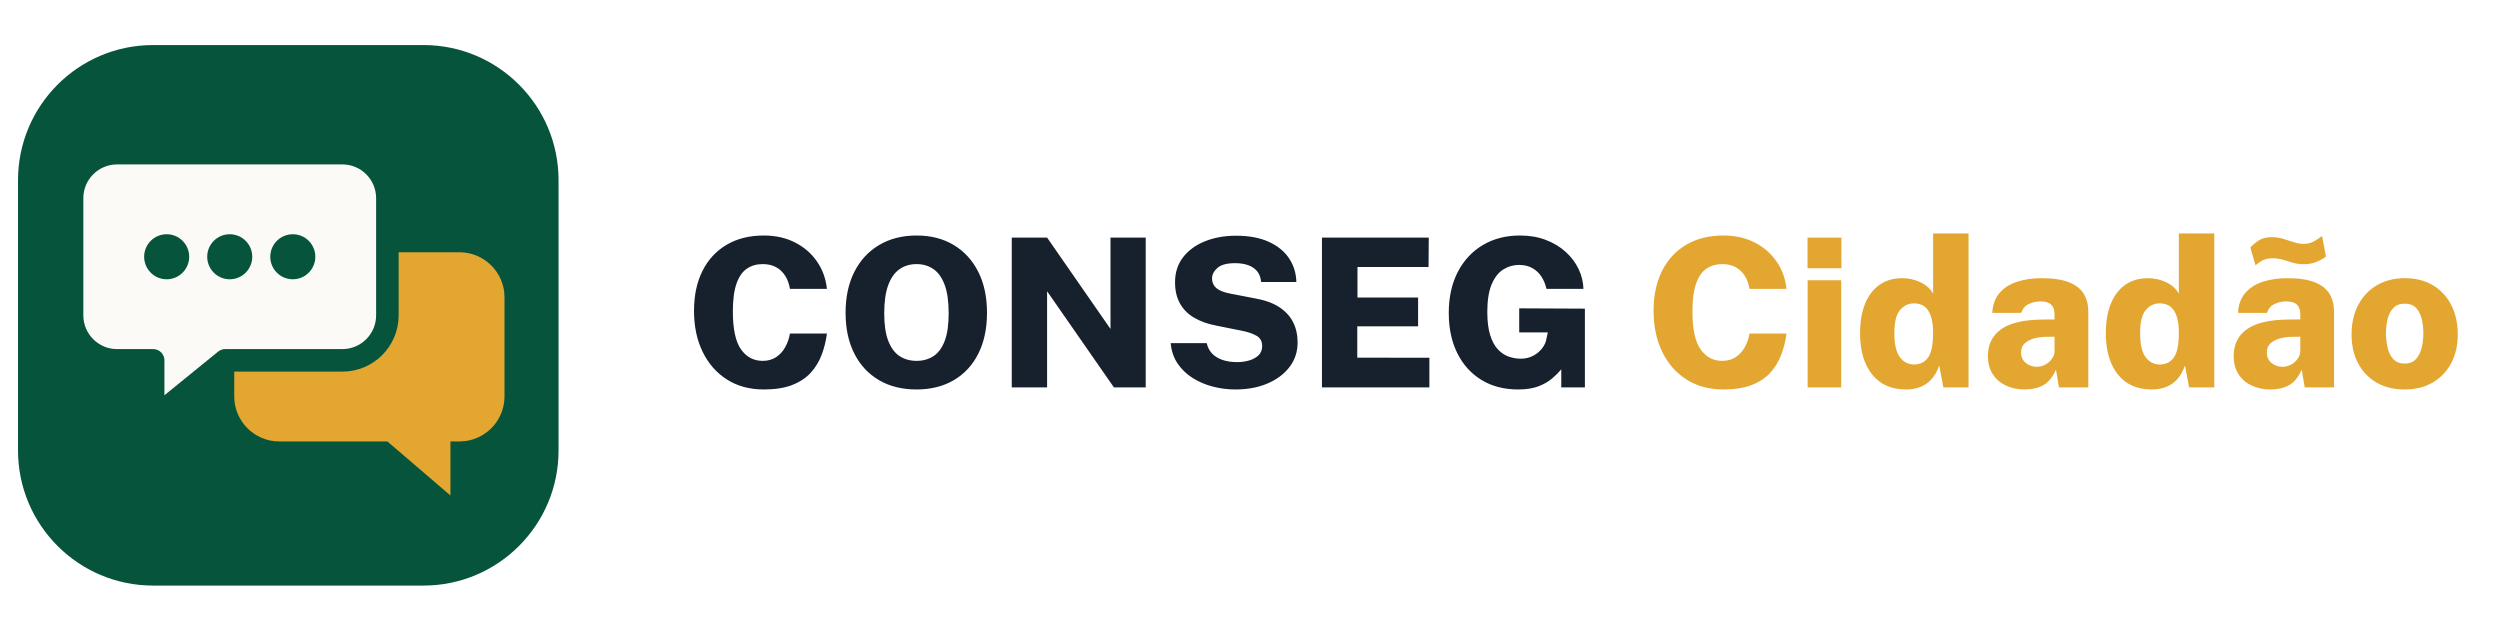
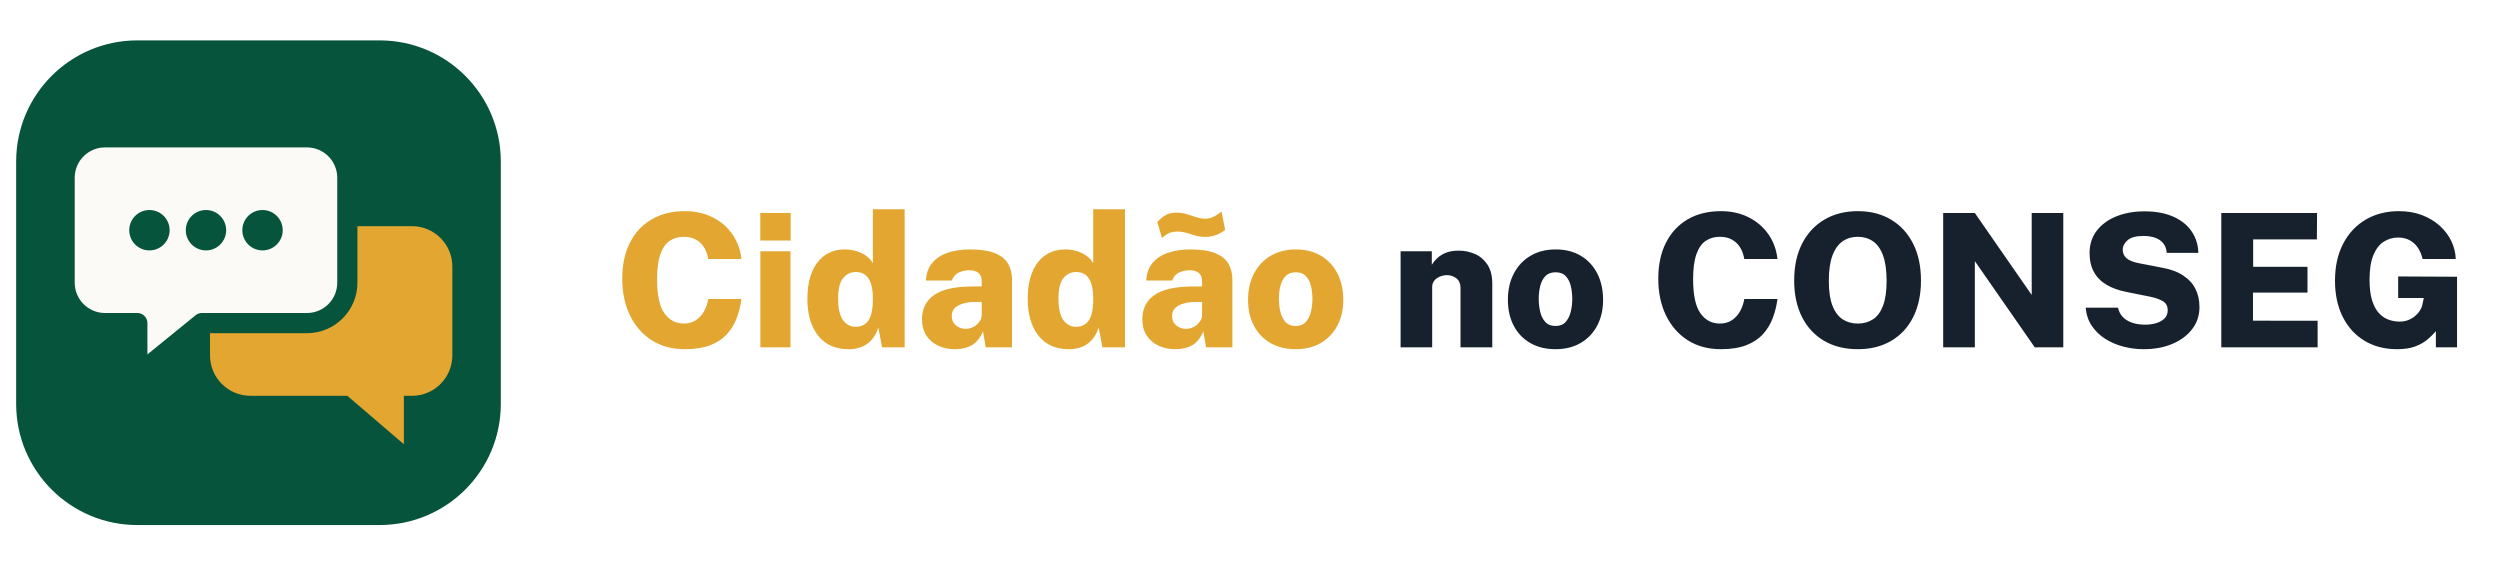
- <svg xmlns="http://www.w3.org/2000/svg" viewBox="0 0 555 140" width="555" height="140">
+ <svg xmlns="http://www.w3.org/2000/svg" viewBox="0 0 619 140" width="619" height="140">
  <g transform="translate(0,6)">
    <rect x="4" y="4" width="120" height="120" rx="30" fill="#06543C" />
    <path d="M62 50h40a10 10 0 0 1 10 10v22a10 10 0 0 1-10 10h-2v12l-14-12H62a10 10 0 0 1-10-10V60a10 10 0 0 1 10-10z" fill="#E3A630" />
    <path d="M26 28h50a10 10 0 0 1 10 10v26a10 10 0 0 1-10 10H50l-16 13v-13h-8a10 10 0 0 1-10-10V38a10 10 0 0 1 10-10z" fill="#FBFAF6" stroke="#06543C" stroke-width="5" stroke-linejoin="round" />
    <circle cx="37" cy="51" r="5" fill="#06543C" />
    <circle cx="51" cy="51" r="5" fill="#06543C" />
    <circle cx="65" cy="51" r="5" fill="#06543C" />
  </g>
-   <path fill="#17212D" d="M169.572 86.46Q164.834 86.46 161.361 84.24Q157.888 82.021 155.979 78.088Q154.07 74.155 154.07 69.003Q154.07 63.874 155.956 60.125Q157.842 56.376 161.327 54.329Q164.811 52.282 169.572 52.282Q173.436 52.282 176.461 53.812Q179.485 55.341 181.348 58.02Q183.211 60.7 183.579 64.127H175.368Q175.092 62.471 174.321 61.241Q173.551 60.01 172.298 59.32Q171.044 58.63 169.319 58.63Q167.318 58.63 165.823 59.63Q164.328 60.631 163.512 62.943Q162.695 65.254 162.695 69.118Q162.695 75.006 164.5 77.559Q166.306 80.112 169.319 80.112Q171.044 80.112 172.298 79.284Q173.551 78.456 174.321 77.065Q175.092 75.673 175.368 74.04H183.579Q183.257 76.501 182.418 78.744Q181.578 80.986 179.991 82.734Q178.404 84.482 175.863 85.471Q173.321 86.46 169.572 86.46Z M203.474 86.46Q198.644 86.46 195.113 84.379Q191.583 82.297 189.651 78.479Q187.719 74.661 187.719 69.44Q187.719 64.173 189.674 60.332Q191.629 56.491 195.183 54.386Q198.736 52.282 203.474 52.282Q208.212 52.282 211.719 54.386Q215.227 56.491 217.171 60.332Q219.114 64.173 219.114 69.44Q219.114 74.661 217.205 78.479Q215.296 82.297 211.777 84.379Q208.258 86.46 203.474 86.46ZM203.474 80.112Q205.613 80.112 207.223 79.066Q208.833 78.019 209.719 75.696Q210.604 73.373 210.604 69.555Q210.604 65.622 209.707 63.218Q208.81 60.815 207.2 59.722Q205.59 58.63 203.474 58.63Q201.335 58.63 199.725 59.734Q198.115 60.838 197.207 63.242Q196.298 65.645 196.298 69.555Q196.298 73.373 197.207 75.696Q198.115 78.019 199.725 79.066Q201.335 80.112 203.474 80.112Z M224.611 86.0V52.742H232.454L246.53 73.028V52.742H254.35V86.0H247.289L232.454 64.656V86.0Z M274.222 86.46Q271.692 86.46 269.254 85.827Q266.816 85.195 264.78 83.918Q262.745 82.642 261.434 80.71Q260.123 78.778 259.893 76.179H267.897Q268.196 77.536 269.07 78.468Q269.944 79.399 271.37 79.894Q272.796 80.388 274.682 80.388Q276.016 80.388 277.281 80.031Q278.546 79.675 279.374 78.893Q280.202 78.111 280.202 76.823Q280.202 75.259 278.983 74.558Q277.764 73.856 275.878 73.465L269.921 72.269Q267.115 71.717 265.079 70.521Q263.044 69.325 261.952 67.37Q260.859 65.415 260.859 62.655Q260.859 59.412 262.653 57.1Q264.447 54.789 267.517 53.559Q270.588 52.328 274.429 52.328Q278.661 52.328 281.628 53.662Q284.595 54.996 286.159 57.331Q287.723 59.665 287.792 62.609H279.972Q279.834 61.114 279.075 60.206Q278.316 59.297 277.074 58.86Q275.832 58.423 274.199 58.423Q271.462 58.423 270.266 59.481Q269.07 60.539 269.07 61.827Q269.07 63.115 270.013 63.943Q270.956 64.771 273.141 65.185L278.5 66.22Q281.858 66.795 283.962 68.163Q286.067 69.532 287.067 71.522Q288.068 73.511 288.068 76.018Q288.068 79.146 286.262 81.492Q284.457 83.838 281.352 85.149Q278.247 86.46 274.222 86.46Z M293.473 86.0V52.742H317.186L317.14 59.274H301.362V66.059H314.817V72.453H301.316V79.399L317.324 79.422V86.0Z M336.989 86.46Q332.343 86.46 328.881 84.344Q325.42 82.228 323.522 78.41Q321.625 74.592 321.625 69.486Q321.625 64.242 323.626 60.378Q325.627 56.514 329.192 54.398Q332.757 52.282 337.449 52.282Q340.6 52.282 343.164 53.26Q345.729 54.237 347.58 55.916Q349.432 57.595 350.444 59.722Q351.456 61.85 351.525 64.127H343.314Q342.992 62.655 342.221 61.448Q341.451 60.24 340.197 59.527Q338.944 58.814 337.265 58.814Q335.333 58.814 333.723 59.826Q332.113 60.838 331.147 63.126Q330.181 65.415 330.181 69.256Q330.181 72.43 330.836 74.454Q331.492 76.478 332.573 77.605Q333.654 78.732 334.965 79.18Q336.276 79.629 337.587 79.629Q338.806 79.629 339.783 79.238Q340.761 78.847 341.485 78.226Q342.21 77.605 342.67 76.869Q343.13 76.133 343.268 75.397L343.613 73.787H337.265V68.451L351.847 68.52V86.0H346.603V81.998Q345.775 82.987 344.567 84.022Q343.36 85.057 341.543 85.758Q339.726 86.46 336.989 86.46Z" />
-   <path fill="#E3A630" d="M382.598 86.46Q377.86 86.46 374.387 84.24Q370.914 82.021 369.005 78.088Q367.096 74.155 367.096 69.003Q367.096 63.874 368.982 60.125Q370.868 56.376 374.352 54.329Q377.837 52.282 382.598 52.282Q386.462 52.282 389.486 53.812Q392.511 55.341 394.374 58.02Q396.237 60.7 396.605 64.127H388.394Q388.118 62.471 387.347 61.241Q386.577 60.01 385.323 59.32Q384.07 58.63 382.345 58.63Q380.344 58.63 378.849 59.63Q377.354 60.631 376.537 62.943Q375.721 65.254 375.721 69.118Q375.721 75.006 377.526 77.559Q379.332 80.112 382.345 80.112Q384.07 80.112 385.323 79.284Q386.577 78.456 387.347 77.065Q388.118 75.673 388.394 74.04H396.605Q396.283 76.501 395.443 78.744Q394.604 80.986 393.017 82.734Q391.43 84.482 388.888 85.471Q386.347 86.46 382.598 86.46Z M401.297 86.0V62.218H408.749V86.0ZM401.274 59.55V52.742H408.795V59.55Z M423.101 86.46Q418.248 86.46 415.591 83.102Q412.935 79.744 412.935 73.971Q412.935 70.222 414.028 67.485Q415.12 64.748 417.213 63.253Q419.306 61.758 422.296 61.758Q423.377 61.758 424.389 61.988Q425.401 62.218 426.309 62.644Q427.218 63.069 427.942 63.702Q428.667 64.334 429.15 65.185V51.822H437.016V86.0H431.427L430.507 81.124Q430.139 82.228 429.529 83.206Q428.92 84.183 428.034 84.907Q427.149 85.632 425.93 86.046Q424.711 86.46 423.101 86.46ZM424.895 80.917Q426.942 80.917 428.046 79.353Q429.15 77.789 429.15 73.925Q429.15 71.648 428.655 70.188Q428.161 68.727 427.23 68.037Q426.298 67.347 424.918 67.347Q423.055 67.347 421.802 68.831Q420.548 70.314 420.548 73.925Q420.548 77.651 421.767 79.284Q422.986 80.917 424.895 80.917Z M449.436 86.46Q447.182 86.46 445.33 85.597Q443.479 84.735 442.398 83.079Q441.317 81.423 441.317 79.031Q441.317 75.144 444.307 73.051Q447.297 70.958 453.691 70.935L456.106 70.912V69.693Q456.106 68.29 455.312 67.588Q454.519 66.887 452.84 66.91Q451.644 66.933 450.425 67.474Q449.206 68.014 448.7 69.463H442.283Q442.421 66.772 443.87 65.07Q445.319 63.368 447.745 62.563Q450.172 61.758 453.185 61.758Q457.095 61.758 459.372 62.689Q461.649 63.621 462.626 65.288Q463.604 66.956 463.604 69.21V86.0H457.095L456.428 82.067Q455.301 84.574 453.599 85.517Q451.897 86.46 449.436 86.46ZM452.127 81.423Q452.909 81.423 453.622 81.147Q454.335 80.871 454.887 80.376Q455.439 79.882 455.761 79.284Q456.083 78.686 456.106 77.996V74.753L454.174 74.776Q452.978 74.776 451.702 75.098Q450.425 75.42 449.551 76.168Q448.677 76.915 448.677 78.226Q448.677 79.721 449.712 80.572Q450.747 81.423 452.127 81.423Z M477.657 86.46Q472.804 86.46 470.147 83.102Q467.491 79.744 467.491 73.971Q467.491 70.222 468.583 67.485Q469.676 64.748 471.769 63.253Q473.862 61.758 476.852 61.758Q477.933 61.758 478.945 61.988Q479.957 62.218 480.865 62.644Q481.774 63.069 482.498 63.702Q483.223 64.334 483.706 65.185V51.822H491.572V86.0H485.983L485.063 81.124Q484.695 82.228 484.085 83.206Q483.476 84.183 482.59 84.907Q481.705 85.632 480.486 86.046Q479.267 86.46 477.657 86.46ZM479.451 80.917Q481.498 80.917 482.602 79.353Q483.706 77.789 483.706 73.925Q483.706 71.648 483.212 70.188Q482.717 68.727 481.785 68.037Q480.854 67.347 479.474 67.347Q477.611 67.347 476.357 68.831Q475.104 70.314 475.104 73.925Q475.104 77.651 476.323 79.284Q477.542 80.917 479.451 80.917Z M503.992 86.46Q501.738 86.46 499.886 85.597Q498.035 84.735 496.954 83.079Q495.873 81.423 495.873 79.031Q495.873 75.144 498.863 73.051Q501.853 70.958 508.247 70.935L510.662 70.912V69.693Q510.662 68.29 509.868 67.588Q509.075 66.887 507.396 66.91Q506.2 66.933 504.981 67.474Q503.762 68.014 503.256 69.463H496.839Q496.977 66.772 498.426 65.07Q499.875 63.368 502.301 62.563Q504.728 61.758 507.741 61.758Q511.651 61.758 513.928 62.689Q516.205 63.621 517.182 65.288Q518.16 66.956 518.16 69.21V86.0H511.651L510.984 82.067Q509.857 84.574 508.155 85.517Q506.453 86.46 503.992 86.46ZM506.683 81.423Q507.465 81.423 508.178 81.147Q508.891 80.871 509.443 80.376Q509.995 79.882 510.317 79.284Q510.639 78.686 510.662 77.996V74.753L508.73 74.776Q507.534 74.776 506.257 75.098Q504.981 75.42 504.107 76.168Q503.233 76.915 503.233 78.226Q503.233 79.721 504.268 80.572Q505.303 81.423 506.683 81.423ZM500.726 58.906 499.576 54.95Q500.45 54.007 501.531 53.329Q502.612 52.65 504.291 52.65Q505.648 52.65 506.867 53.018Q508.086 53.386 509.224 53.766Q510.363 54.145 511.398 54.145Q512.686 54.145 513.721 53.558Q514.756 52.972 515.492 52.397L516.366 56.928Q515.607 57.572 514.319 58.112Q513.031 58.653 511.444 58.653Q510.133 58.653 509.017 58.32Q507.902 57.986 506.821 57.664Q505.74 57.342 504.498 57.342Q503.348 57.342 502.531 57.698Q501.715 58.055 500.726 58.906Z M533.823 86.46Q530.235 86.46 527.59 84.93Q524.945 83.401 523.496 80.653Q522.047 77.904 522.047 74.247Q522.047 70.521 523.53 67.703Q525.014 64.886 527.67 63.322Q530.327 61.758 533.869 61.758Q537.48 61.758 540.113 63.333Q542.747 64.909 544.184 67.726Q545.622 70.544 545.622 74.247Q545.622 77.812 544.196 80.56Q542.77 83.309 540.125 84.885Q537.48 86.46 533.823 86.46ZM533.869 80.71Q535.456 80.71 536.353 79.709Q537.25 78.709 537.618 77.156Q537.986 75.604 537.986 73.994Q537.986 72.407 537.641 70.889Q537.296 69.371 536.399 68.393Q535.502 67.416 533.869 67.416Q532.236 67.416 531.327 68.37Q530.419 69.325 530.051 70.832Q529.683 72.338 529.683 73.994Q529.683 75.558 530.028 77.111Q530.373 78.663 531.281 79.686Q532.19 80.71 533.869 80.71Z" />
+   <path fill="#E3A630" d="M169.572 86.46Q164.834 86.46 161.361 84.24Q157.888 82.021 155.979 78.088Q154.07 74.155 154.07 69.003Q154.07 63.874 155.956 60.125Q157.842 56.376 161.327 54.329Q164.811 52.282 169.572 52.282Q173.436 52.282 176.461 53.812Q179.485 55.341 181.348 58.02Q183.211 60.7 183.579 64.127H175.368Q175.092 62.471 174.321 61.241Q173.551 60.01 172.298 59.32Q171.044 58.63 169.319 58.63Q167.318 58.63 165.823 59.63Q164.328 60.631 163.512 62.943Q162.695 65.254 162.695 69.118Q162.695 75.006 164.5 77.559Q166.306 80.112 169.319 80.112Q171.044 80.112 172.298 79.284Q173.551 78.456 174.321 77.065Q175.092 75.673 175.368 74.04H183.579Q183.257 76.501 182.418 78.744Q181.578 80.986 179.991 82.734Q178.404 84.482 175.863 85.471Q173.321 86.46 169.572 86.46Z M188.271 86.0V62.218H195.723V86.0ZM188.248 59.55V52.742H195.769V59.55Z M210.075 86.46Q205.222 86.46 202.565 83.102Q199.909 79.744 199.909 73.971Q199.909 70.222 201.001 67.485Q202.094 64.748 204.187 63.253Q206.28 61.758 209.27 61.758Q210.351 61.758 211.363 61.988Q212.375 62.218 213.284 62.644Q214.192 63.069 214.916 63.702Q215.641 64.334 216.124 65.185V51.822H223.99V86.0H218.401L217.481 81.124Q217.113 82.228 216.504 83.206Q215.894 84.183 215.008 84.907Q214.123 85.632 212.904 86.046Q211.685 86.46 210.075 86.46ZM211.869 80.917Q213.916 80.917 215.02 79.353Q216.124 77.789 216.124 73.925Q216.124 71.648 215.63 70.188Q215.135 68.727 214.203 68.037Q213.272 67.347 211.892 67.347Q210.029 67.347 208.775 68.831Q207.522 70.314 207.522 73.925Q207.522 77.651 208.741 79.284Q209.96 80.917 211.869 80.917Z M236.41 86.46Q234.156 86.46 232.305 85.597Q230.453 84.735 229.372 83.079Q228.291 81.423 228.291 79.031Q228.291 75.144 231.281 73.051Q234.271 70.958 240.665 70.935L243.08 70.912V69.693Q243.08 68.29 242.286 67.588Q241.493 66.887 239.814 66.91Q238.618 66.933 237.399 67.474Q236.18 68.014 235.674 69.463H229.257Q229.395 66.772 230.844 65.07Q232.293 63.368 234.72 62.563Q237.146 61.758 240.159 61.758Q244.069 61.758 246.346 62.689Q248.623 63.621 249.601 65.288Q250.578 66.956 250.578 69.21V86.0H244.069L243.402 82.067Q242.275 84.574 240.573 85.517Q238.871 86.46 236.41 86.46ZM239.101 81.423Q239.883 81.423 240.596 81.147Q241.309 80.871 241.861 80.376Q242.413 79.882 242.735 79.284Q243.057 78.686 243.08 77.996V74.753L241.148 74.776Q239.952 74.776 238.675 75.098Q237.399 75.42 236.525 76.168Q235.651 76.915 235.651 78.226Q235.651 79.721 236.686 80.572Q237.721 81.423 239.101 81.423Z M264.631 86.46Q259.778 86.46 257.122 83.102Q254.465 79.744 254.465 73.971Q254.465 70.222 255.558 67.485Q256.65 64.748 258.743 63.253Q260.836 61.758 263.826 61.758Q264.907 61.758 265.919 61.988Q266.931 62.218 267.839 62.644Q268.748 63.069 269.472 63.702Q270.197 64.334 270.68 65.185V51.822H278.546V86.0H272.957L272.037 81.124Q271.669 82.228 271.059 83.206Q270.45 84.183 269.565 84.907Q268.679 85.632 267.46 86.046Q266.241 86.46 264.631 86.46ZM266.425 80.917Q268.472 80.917 269.576 79.353Q270.68 77.789 270.68 73.925Q270.68 71.648 270.186 70.188Q269.691 68.727 268.76 68.037Q267.828 67.347 266.448 67.347Q264.585 67.347 263.332 68.831Q262.078 70.314 262.078 73.925Q262.078 77.651 263.297 79.284Q264.516 80.917 266.425 80.917Z M290.966 86.46Q288.712 86.46 286.861 85.597Q285.009 84.735 283.928 83.079Q282.847 81.423 282.847 79.031Q282.847 75.144 285.837 73.051Q288.827 70.958 295.221 70.935L297.636 70.912V69.693Q297.636 68.29 296.843 67.588Q296.049 66.887 294.37 66.91Q293.174 66.933 291.955 67.474Q290.736 68.014 290.23 69.463H283.813Q283.951 66.772 285.4 65.07Q286.849 63.368 289.275 62.563Q291.702 61.758 294.715 61.758Q298.625 61.758 300.902 62.689Q303.179 63.621 304.157 65.288Q305.134 66.956 305.134 69.21V86.0H298.625L297.958 82.067Q296.831 84.574 295.129 85.517Q293.427 86.46 290.966 86.46ZM293.657 81.423Q294.439 81.423 295.152 81.147Q295.865 80.871 296.417 80.376Q296.969 79.882 297.291 79.284Q297.613 78.686 297.636 77.996V74.753L295.704 74.776Q294.508 74.776 293.232 75.098Q291.955 75.42 291.081 76.168Q290.207 76.915 290.207 78.226Q290.207 79.721 291.242 80.572Q292.277 81.423 293.657 81.423ZM287.7 58.906 286.55 54.95Q287.424 54.007 288.505 53.329Q289.586 52.65 291.265 52.65Q292.622 52.65 293.841 53.018Q295.06 53.386 296.199 53.766Q297.337 54.145 298.372 54.145Q299.66 54.145 300.695 53.558Q301.73 52.972 302.466 52.397L303.34 56.928Q302.581 57.572 301.293 58.112Q300.005 58.653 298.418 58.653Q297.107 58.653 295.992 58.32Q294.876 57.986 293.795 57.664Q292.714 57.342 291.472 57.342Q290.322 57.342 289.505 57.698Q288.689 58.055 287.7 58.906Z M320.797 86.46Q317.209 86.46 314.564 84.93Q311.919 83.401 310.47 80.653Q309.021 77.904 309.021 74.247Q309.021 70.521 310.505 67.703Q311.988 64.886 314.644 63.322Q317.301 61.758 320.843 61.758Q324.454 61.758 327.087 63.333Q329.721 64.909 331.159 67.726Q332.596 70.544 332.596 74.247Q332.596 77.812 331.17 80.56Q329.744 83.309 327.099 84.885Q324.454 86.46 320.797 86.46ZM320.843 80.71Q322.43 80.71 323.327 79.709Q324.224 78.709 324.592 77.156Q324.96 75.604 324.96 73.994Q324.96 72.407 324.615 70.889Q324.27 69.371 323.373 68.393Q322.476 67.416 320.843 67.416Q319.21 67.416 318.301 68.37Q317.393 69.325 317.025 70.832Q316.657 72.338 316.657 73.994Q316.657 75.558 317.002 77.111Q317.347 78.663 318.255 79.686Q319.164 80.71 320.843 80.71Z" />
+   <path fill="#17212D" d="M346.787 86.0V62.218H354.515V65.553Q355.021 64.725 355.861 63.92Q356.7 63.115 358 62.586Q359.299 62.057 361.162 62.057Q363.301 62.057 365.198 62.885Q367.096 63.713 368.292 65.519Q369.488 67.324 369.488 70.245V86.0H361.622V71.28Q361.622 69.716 360.61 68.923Q359.598 68.129 358.287 68.129Q357.413 68.129 356.562 68.463Q355.711 68.796 355.159 69.451Q354.607 70.107 354.607 71.096V86.0Z M385.128 86.46Q381.54 86.46 378.895 84.93Q376.25 83.401 374.801 80.653Q373.352 77.904 373.352 74.247Q373.352 70.521 374.836 67.703Q376.319 64.886 378.976 63.322Q381.632 61.758 385.174 61.758Q388.785 61.758 391.418 63.333Q394.052 64.909 395.49 67.726Q396.927 70.544 396.927 74.247Q396.927 77.812 395.501 80.56Q394.075 83.309 391.43 84.885Q388.785 86.46 385.128 86.46ZM385.174 80.71Q386.761 80.71 387.658 79.709Q388.555 78.709 388.923 77.156Q389.291 75.604 389.291 73.994Q389.291 72.407 388.946 70.889Q388.601 69.371 387.704 68.393Q386.807 67.416 385.174 67.416Q383.541 67.416 382.632 68.37Q381.724 69.325 381.356 70.832Q380.988 72.338 380.988 73.994Q380.988 75.558 381.333 77.111Q381.678 78.663 382.587 79.686Q383.495 80.71 385.174 80.71Z M426.091 86.46Q421.353 86.46 417.88 84.24Q414.407 82.021 412.498 78.088Q410.589 74.155 410.589 69.003Q410.589 63.874 412.475 60.125Q414.361 56.376 417.846 54.329Q421.33 52.282 426.091 52.282Q429.955 52.282 432.98 53.812Q436.004 55.341 437.867 58.02Q439.73 60.7 440.098 64.127H431.887Q431.611 62.471 430.841 61.241Q430.07 60.01 428.817 59.32Q427.563 58.63 425.838 58.63Q423.837 58.63 422.342 59.63Q420.847 60.631 420.03 62.943Q419.214 65.254 419.214 69.118Q419.214 75.006 421.019 77.559Q422.825 80.112 425.838 80.112Q427.563 80.112 428.817 79.284Q430.07 78.456 430.841 77.065Q431.611 75.673 431.887 74.04H440.098Q439.776 76.501 438.937 78.744Q438.097 80.986 436.51 82.734Q434.923 84.482 432.382 85.471Q429.84 86.46 426.091 86.46Z M459.993 86.46Q455.163 86.46 451.633 84.379Q448.102 82.297 446.17 78.479Q444.238 74.661 444.238 69.44Q444.238 64.173 446.193 60.332Q448.148 56.491 451.702 54.386Q455.255 52.282 459.993 52.282Q464.731 52.282 468.238 54.386Q471.746 56.491 473.689 60.332Q475.633 64.173 475.633 69.44Q475.633 74.661 473.724 78.479Q471.815 82.297 468.296 84.379Q464.777 86.46 459.993 86.46ZM459.993 80.112Q462.132 80.112 463.742 79.066Q465.352 78.019 466.238 75.696Q467.123 73.373 467.123 69.555Q467.123 65.622 466.226 63.218Q465.329 60.815 463.719 59.722Q462.109 58.63 459.993 58.63Q457.854 58.63 456.244 59.734Q454.634 60.838 453.726 63.242Q452.817 65.645 452.817 69.555Q452.817 73.373 453.726 75.696Q454.634 78.019 456.244 79.066Q457.854 80.112 459.993 80.112Z M481.13 86.0V52.742H488.973L503.049 73.028V52.742H510.869V86.0H503.808L488.973 64.656V86.0Z M530.741 86.46Q528.211 86.46 525.773 85.827Q523.335 85.195 521.3 83.918Q519.264 82.642 517.953 80.71Q516.642 78.778 516.412 76.179H524.416Q524.715 77.536 525.589 78.468Q526.463 79.399 527.889 79.894Q529.315 80.388 531.201 80.388Q532.535 80.388 533.8 80.031Q535.065 79.675 535.893 78.893Q536.721 78.111 536.721 76.823Q536.721 75.259 535.502 74.558Q534.283 73.856 532.397 73.465L526.44 72.269Q523.634 71.717 521.599 70.521Q519.563 69.325 518.471 67.37Q517.378 65.415 517.378 62.655Q517.378 59.412 519.172 57.1Q520.966 54.789 524.037 53.559Q527.107 52.328 530.948 52.328Q535.18 52.328 538.147 53.662Q541.114 54.996 542.678 57.331Q544.242 59.665 544.311 62.609H536.491Q536.353 61.114 535.594 60.206Q534.835 59.297 533.593 58.86Q532.351 58.423 530.718 58.423Q527.981 58.423 526.785 59.481Q525.589 60.539 525.589 61.827Q525.589 63.115 526.532 63.943Q527.475 64.771 529.66 65.185L535.019 66.22Q538.377 66.795 540.482 68.163Q542.586 69.532 543.587 71.522Q544.587 73.511 544.587 76.018Q544.587 79.146 542.782 81.492Q540.976 83.838 537.871 85.149Q534.766 86.46 530.741 86.46Z M549.992 86.0V52.742H573.705L573.659 59.274H557.881V66.059H571.336V72.453H557.835V79.399L573.843 79.422V86.0Z M593.508 86.46Q588.862 86.46 585.401 84.344Q581.939 82.228 580.042 78.41Q578.144 74.592 578.144 69.486Q578.144 64.242 580.145 60.378Q582.146 56.514 585.711 54.398Q589.276 52.282 593.968 52.282Q597.119 52.282 599.684 53.26Q602.248 54.237 604.1 55.916Q605.951 57.595 606.963 59.722Q607.975 61.85 608.044 64.127H599.833Q599.511 62.655 598.741 61.448Q597.97 60.24 596.716 59.527Q595.463 58.814 593.784 58.814Q591.852 58.814 590.242 59.826Q588.632 60.838 587.666 63.126Q586.7 65.415 586.7 69.256Q586.7 72.43 587.356 74.454Q588.011 76.478 589.092 77.605Q590.173 78.732 591.484 79.18Q592.795 79.629 594.106 79.629Q595.325 79.629 596.303 79.238Q597.28 78.847 598.005 78.226Q598.729 77.605 599.189 76.869Q599.649 76.133 599.787 75.397L600.132 73.787H593.784V68.451L608.366 68.52V86.0H603.122V81.998Q602.294 82.987 601.087 84.022Q599.879 85.057 598.062 85.758Q596.245 86.46 593.508 86.46Z" />
</svg>
